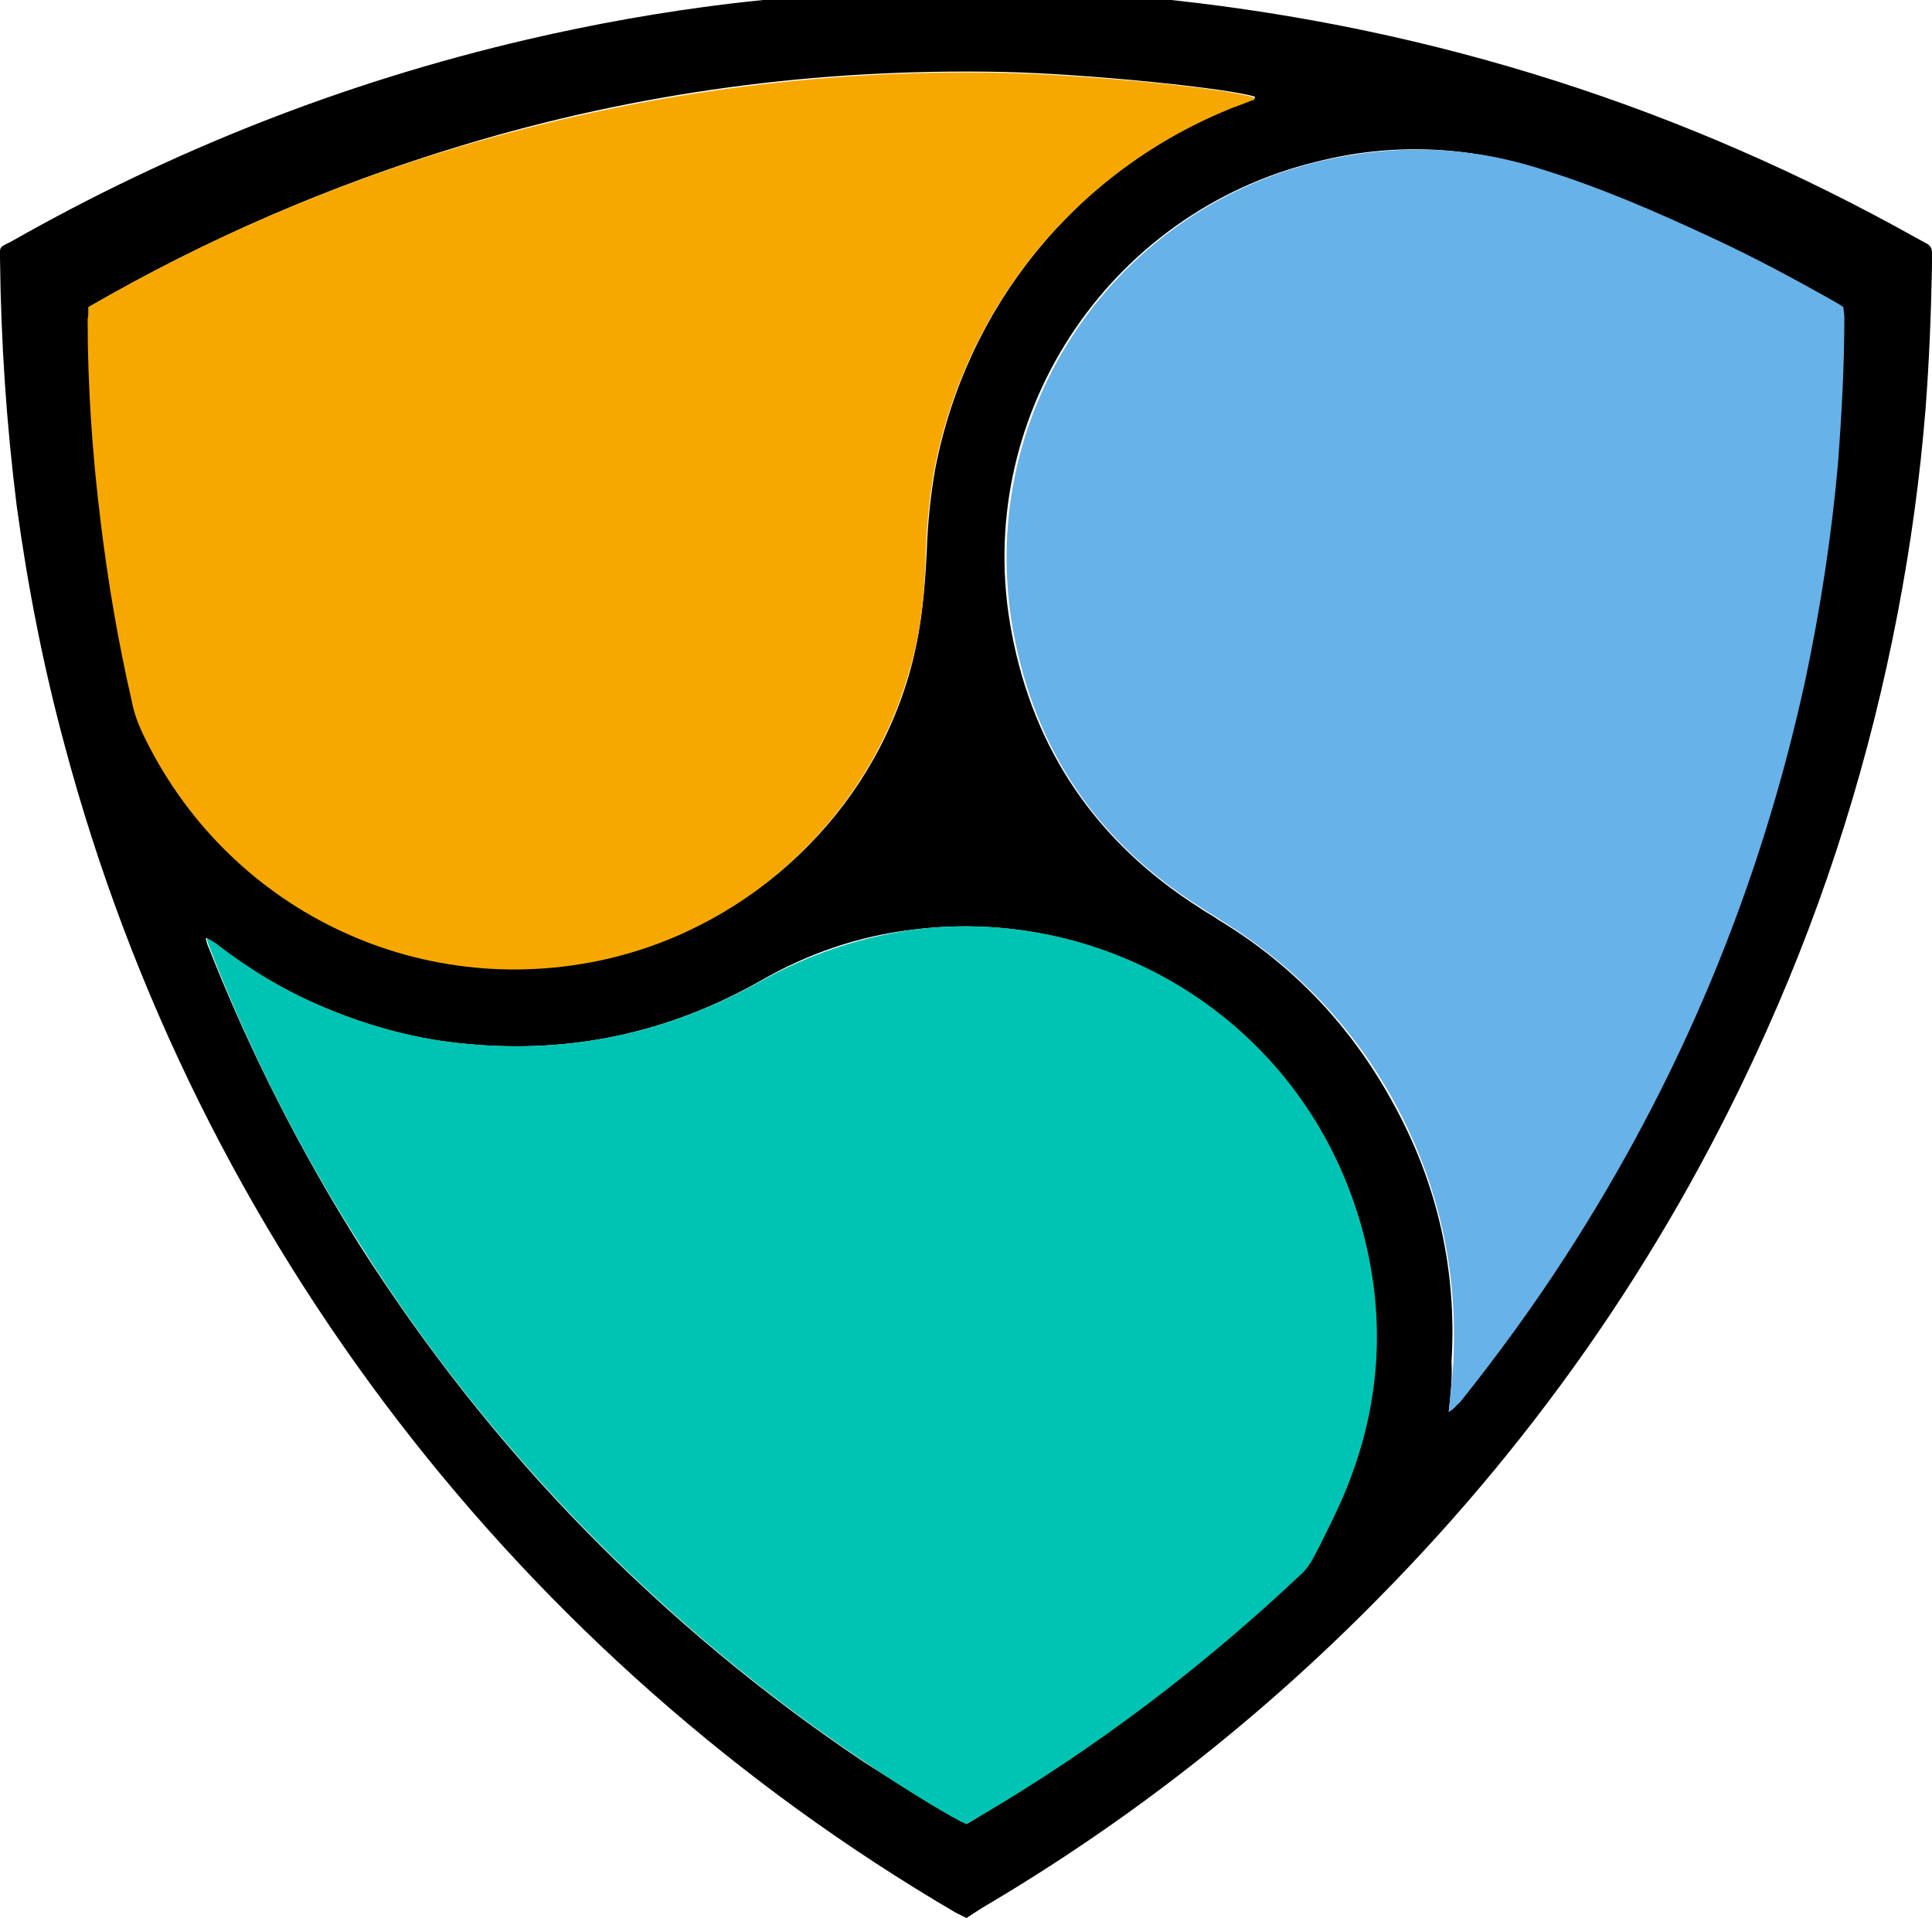
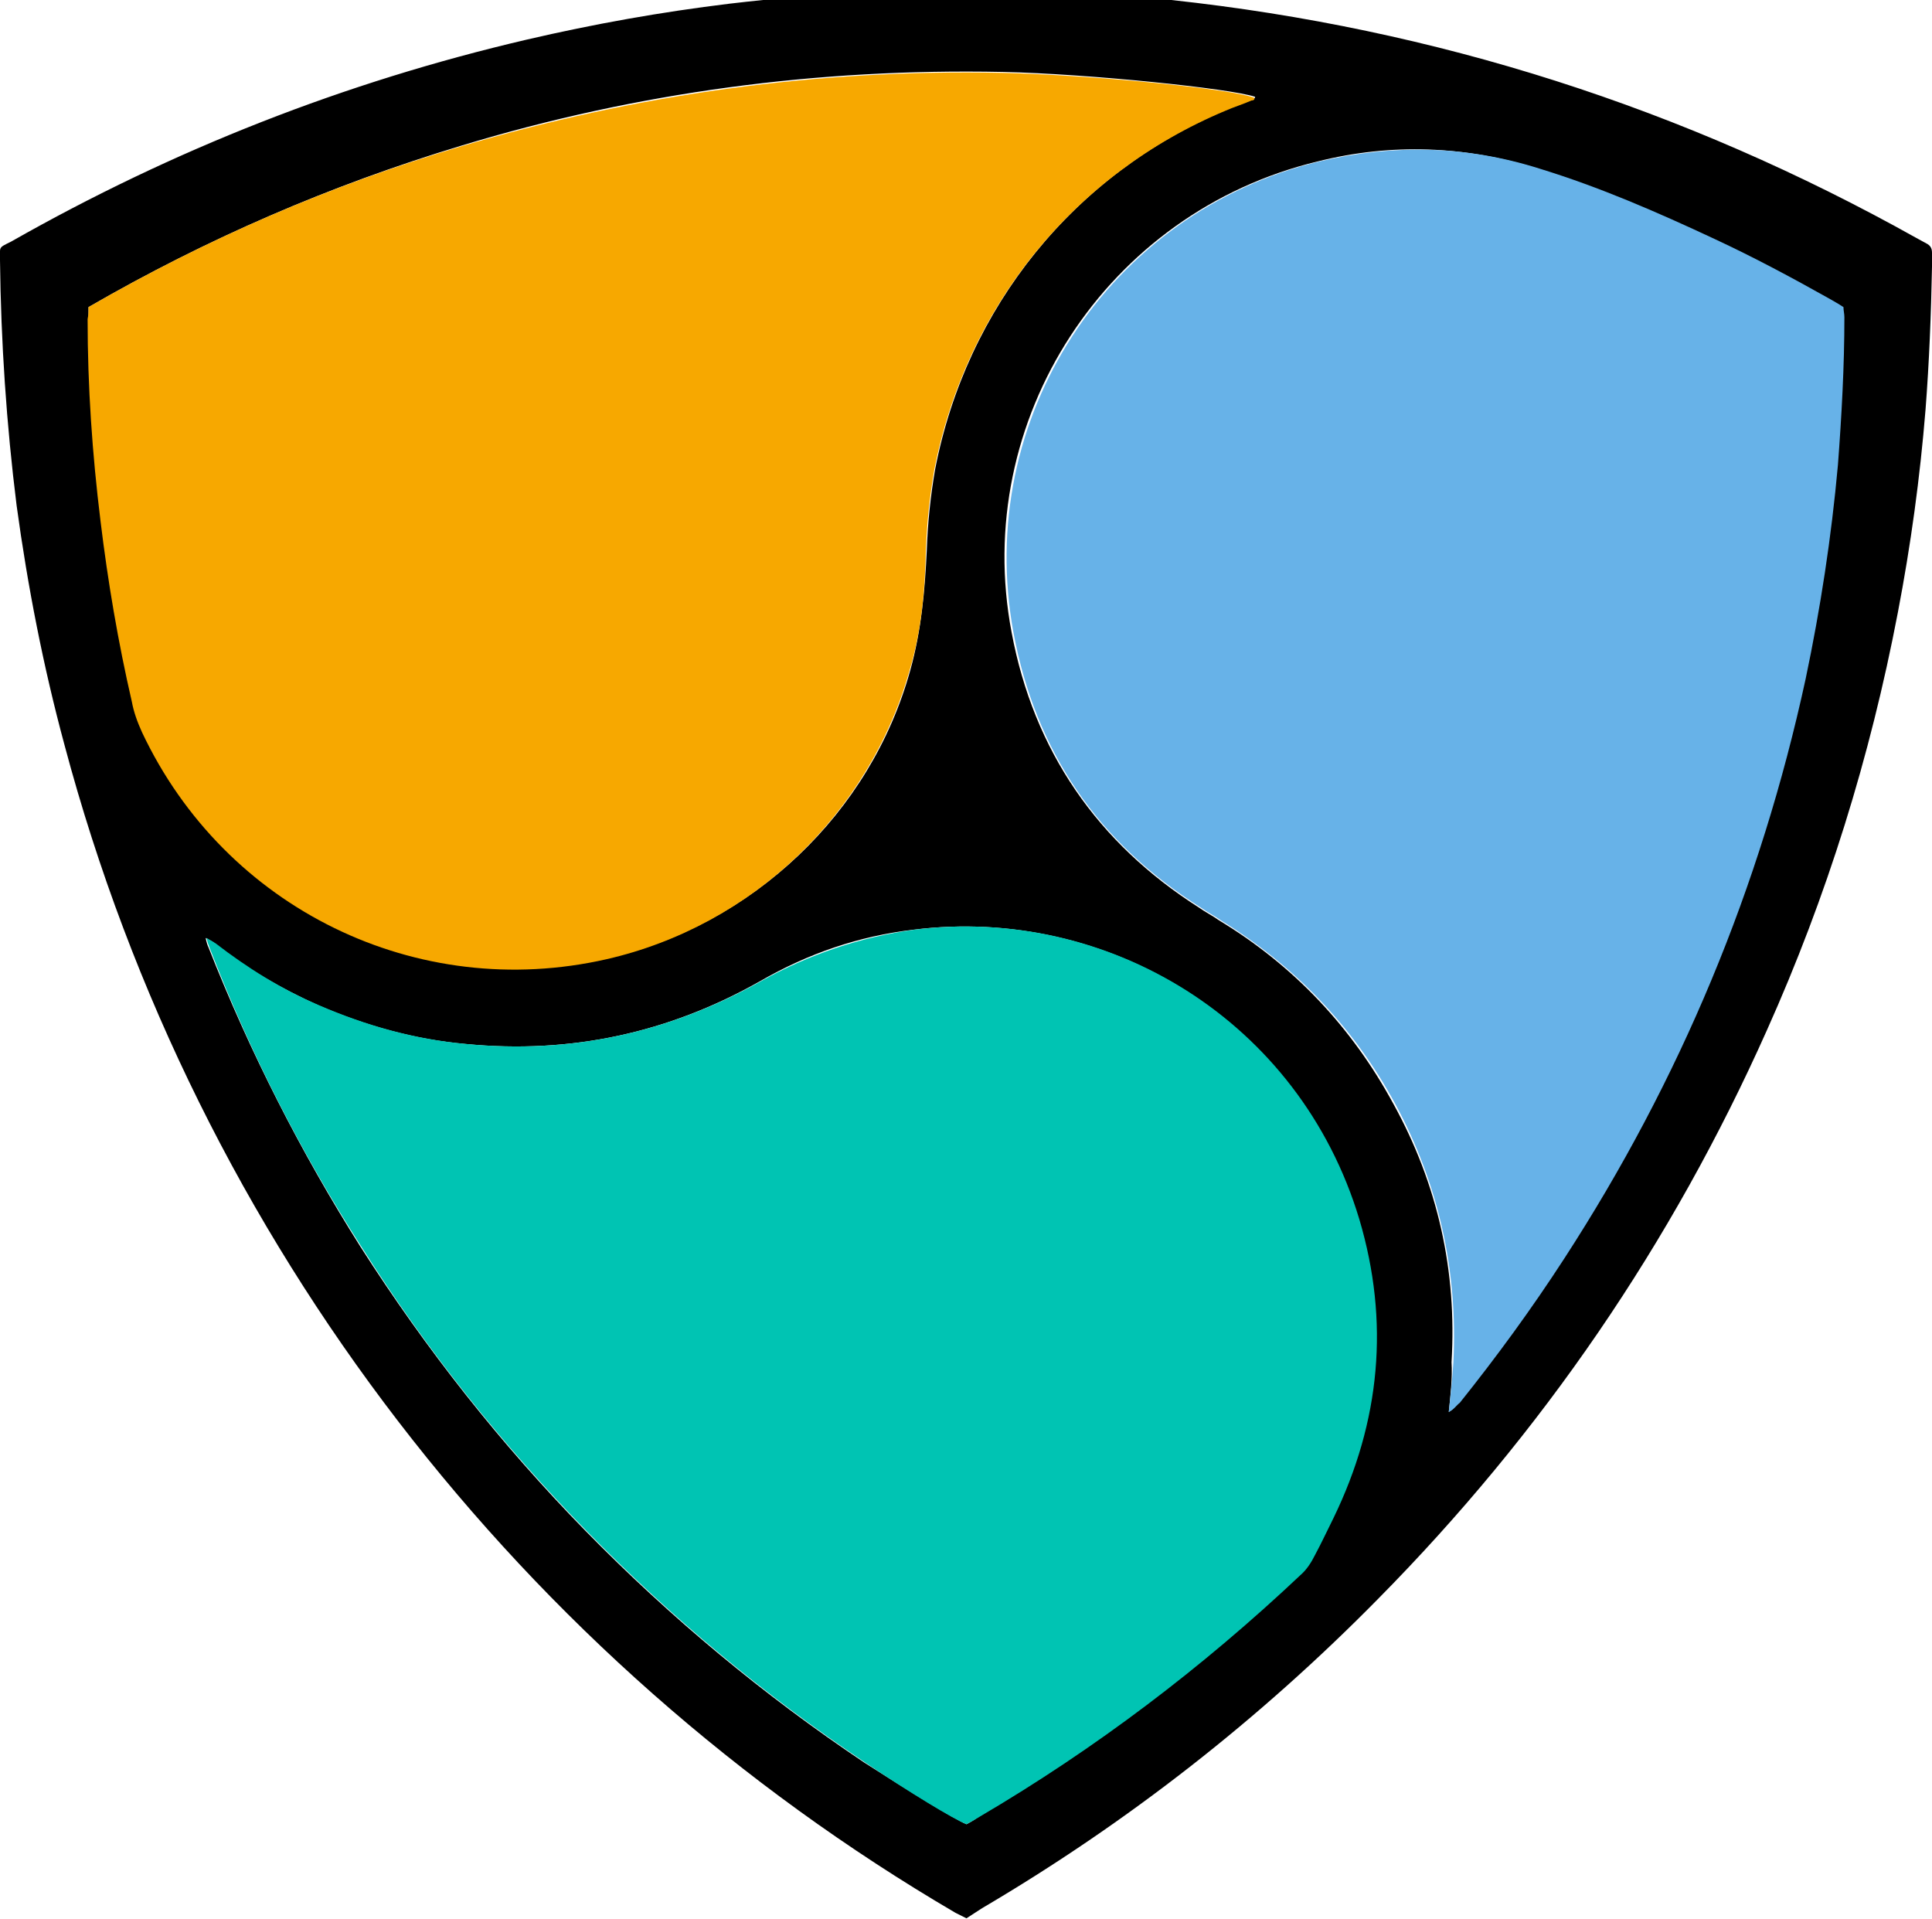
- <svg xmlns="http://www.w3.org/2000/svg" id="Layer_1" viewBox="0 0 209.5 208" width="2500" height="2482">
-   <style>.st0{fill:#f7a800}.st1{fill:#67b2e8}.st2{fill:#00c4b3}</style>
+ <svg xmlns="http://www.w3.org/2000/svg" viewBox="0 0 209.5 208">
  <path d="M104.8 208l-1.2-.6C56.8 180 21.4 134.8 7 80.8c-2.3-8.5-4-17.2-5.2-26C.7 46 .1 37.1 0 28.2c0-1.5-.2-1.3 1.2-2 17.6-10 36.2-17.3 55.9-21.9 7.3-1.7 14.6-3 22-3.9 10.2-1.2 20.4-1.7 30.7-1.5 5.8.1 11.5.5 17.2 1.1 28.7 3.1 55.6 11.7 80.8 25.8.4.2.7.4 1.1.6.4.2.6.5.6 1v1.5c-.1 5.2-.3 10.3-.7 15.5-.6 7.4-1.6 14.7-3 22-3 15.7-7.7 30.8-14.2 45.3-10.3 23.1-24.4 43.7-42.2 61.7-12.8 13-27.1 24.2-42.9 33.5-.6.4-1.1.7-1.7 1.1zM9.6 33.3v1.2c0 7.3.5 14.7 1.4 21.9.8 6.6 1.9 13.1 3.4 19.6.3 1.1.6 2.2 1.1 3.3 9 19.1 29.8 29.3 50.4 24.6 15.7-3.6 28.5-15.7 32.8-31.2 1.2-4.3 1.6-8.7 1.8-13.1.1-2.9.4-5.8.9-8.7 3.4-17.6 15.1-32.1 31.6-39 .9-.4 1.9-.7 2.8-1.1.1-.1.3-.1.3-.3-2.6-.9-18.1-2.5-27.4-2.7-20-.4-39.6 2.2-58.7 8-14.2 4.3-27.6 10.1-40.4 17.5zm147.5 119.8c.5-.3.8-.7 1-1 4-5 7.8-10.2 11.3-15.6 12.5-19.4 21.3-40.3 26.2-62.9 1.7-7.7 2.8-15.4 3.5-23.2.5-5.3.7-10.6.7-16 0-.4 0-.7-.1-1.1l-1.5-.9c-4.1-2.3-8.3-4.5-12.5-6.5-6.2-2.9-12.4-5.5-18.9-7.6-7.9-2.5-15.9-2.8-23.9-.8-22.9 5.5-37.6 28-33.2 51.1 2.4 12.8 9.3 22.8 20.3 29.8.7.5 1.5.9 2.2 1.4 8.1 4.9 14.4 11.6 18.9 19.9 4.8 8.7 6.9 18.1 6.3 28 .1 1.7-.1 3.5-.3 5.4zm-52.3 44.7c.4-.2.9-.5 1.3-.8 12.6-7.4 24.2-16.2 34.8-26.2.7-.6 1.2-1.4 1.6-2.2.7-1.3 1.4-2.7 2-4 5-10.4 6.1-21.2 2.8-32.4-6.5-21.6-27.3-34-48.2-31.4-6 .7-11.5 2.6-16.7 5.6-9.9 5.6-20.5 7.9-31.9 6.8-5.6-.5-10.9-2-16-4.2-4-1.8-7.8-4-11.2-6.7-.2-.2-.5-.3-1-.6.1.5.2.8.3 1 4.5 11.4 10 22.2 16.5 32.5 7.1 11.1 15.2 21.4 24.4 30.8 9.2 9.4 19.3 17.8 30.2 25.1 5 3.2 9.7 6.1 11.1 6.7z" />
-   <path class="st0" d="M9.6 33.3c12.8-7.4 26.2-13.2 40.3-17.4 19.2-5.7 38.7-8.4 58.7-8 9.3.2 24.8 1.7 27.4 2.7.1.2-.1.3-.3.3-.9.4-1.9.7-2.8 1.1-16.5 6.9-28.2 21.4-31.6 39-.5 2.9-.8 5.8-.9 8.7-.1 4.4-.5 8.8-1.8 13.1-4.4 15.5-17.1 27.6-32.8 31.2-20.6 4.7-41.4-5.5-50.4-24.6-.5-1.1-.9-2.2-1.1-3.3-1.5-6.5-2.6-13-3.4-19.6-.9-7.3-1.4-14.6-1.4-21.9.1-.5.1-.8.1-1.3z" />
-   <path class="st1" d="M157.1 153.1c.2-1.9.4-3.6.5-5.4.5-9.9-1.6-19.3-6.3-28-4.5-8.3-10.8-14.9-18.9-19.9-.7-.5-1.5-.9-2.2-1.4-11.1-7-17.9-16.9-20.3-29.8-4.3-23.2 10.3-45.6 33.2-51.1 8.1-1.9 16-1.7 23.9.8 6.5 2 12.7 4.7 18.9 7.6 4.3 2 8.4 4.2 12.5 6.5.5.3.9.5 1.5.9 0 .4.1.7.1 1.1 0 5.3-.3 10.7-.7 16-.7 7.8-1.9 15.6-3.5 23.2-4.9 22.6-13.6 43.5-26.2 62.9-3.5 5.4-7.3 10.6-11.3 15.6-.4.3-.6.7-1.2 1z" />
-   <path class="st2" d="M104.8 197.8c-1.5-.6-6.1-3.4-11-6.7-10.9-7.3-21-15.7-30.2-25.1s-17.4-19.7-24.4-30.8c-6.6-10.3-12.1-21.1-16.5-32.5-.1-.3-.2-.5-.3-1 .5.3.7.4 1 .6 3.5 2.7 7.2 5 11.2 6.7 5.1 2.2 10.4 3.7 16 4.2 11.3 1.1 21.9-1.2 31.9-6.8 5.2-2.9 10.8-4.8 16.7-5.6 20.9-2.6 41.7 9.8 48.2 31.4 3.3 11.1 2.3 21.9-2.8 32.4-.7 1.4-1.3 2.7-2 4-.4.8-.9 1.6-1.6 2.2-10.6 10-22.2 18.8-34.8 26.2-.5.3-1 .6-1.4.8z" />
+   <path d="M9.6 33.3c12.8-7.4 26.2-13.2 40.3-17.4 19.2-5.7 38.7-8.4 58.7-8 9.3.2 24.8 1.7 27.4 2.7.1.2-.1.3-.3.3-.9.4-1.9.7-2.8 1.1-16.5 6.9-28.2 21.4-31.6 39-.5 2.9-.8 5.8-.9 8.7-.1 4.4-.5 8.8-1.8 13.1-4.4 15.5-17.1 27.6-32.8 31.2-20.6 4.7-41.4-5.5-50.4-24.6-.5-1.1-.9-2.2-1.1-3.3-1.5-6.5-2.6-13-3.4-19.6-.9-7.3-1.4-14.6-1.4-21.9.1-.5.1-.8.1-1.3z" fill="#f7a800" />
+   <path d="M157.1 153.1c.2-1.9.4-3.6.5-5.4.5-9.9-1.6-19.3-6.3-28-4.5-8.3-10.8-14.9-18.9-19.9-.7-.5-1.5-.9-2.2-1.4-11.1-7-17.9-16.9-20.3-29.8-4.3-23.2 10.3-45.6 33.2-51.1 8.1-1.9 16-1.7 23.9.8 6.5 2 12.7 4.7 18.9 7.6 4.3 2 8.4 4.2 12.5 6.5.5.3.9.5 1.5.9 0 .4.1.7.1 1.1 0 5.3-.3 10.7-.7 16-.7 7.8-1.9 15.6-3.5 23.2-4.9 22.6-13.6 43.5-26.2 62.9-3.5 5.4-7.3 10.6-11.3 15.6-.4.3-.6.7-1.2 1z" fill="#67b2e8" />
+   <path d="M104.8 197.8c-1.5-.6-6.1-3.4-11-6.7-10.9-7.3-21-15.7-30.2-25.1s-17.4-19.7-24.4-30.8c-6.6-10.3-12.1-21.1-16.5-32.5-.1-.3-.2-.5-.3-1 .5.3.7.4 1 .6 3.5 2.7 7.2 5 11.2 6.7 5.1 2.2 10.4 3.7 16 4.2 11.3 1.1 21.9-1.2 31.9-6.8 5.2-2.9 10.8-4.8 16.7-5.6 20.9-2.6 41.7 9.8 48.2 31.4 3.3 11.1 2.3 21.9-2.8 32.4-.7 1.4-1.3 2.7-2 4-.4.8-.9 1.6-1.6 2.2-10.6 10-22.2 18.8-34.8 26.2-.5.3-1 .6-1.4.8z" fill="#00c4b3" />
</svg>
